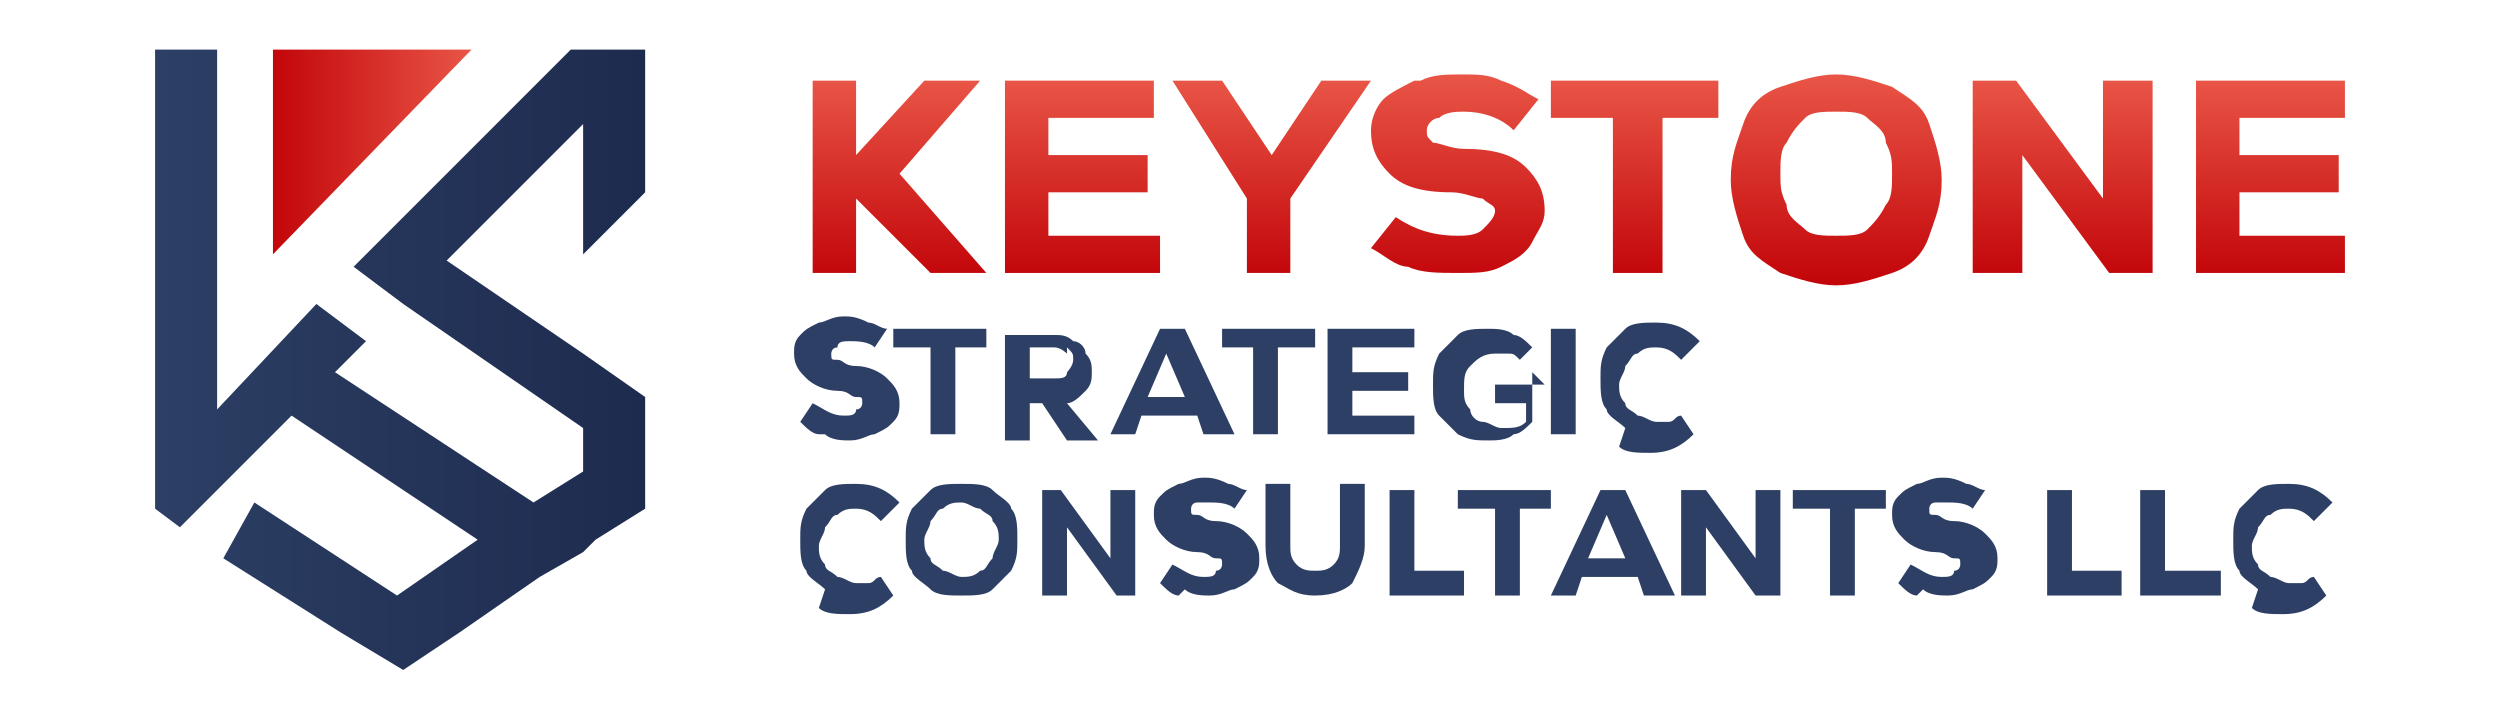
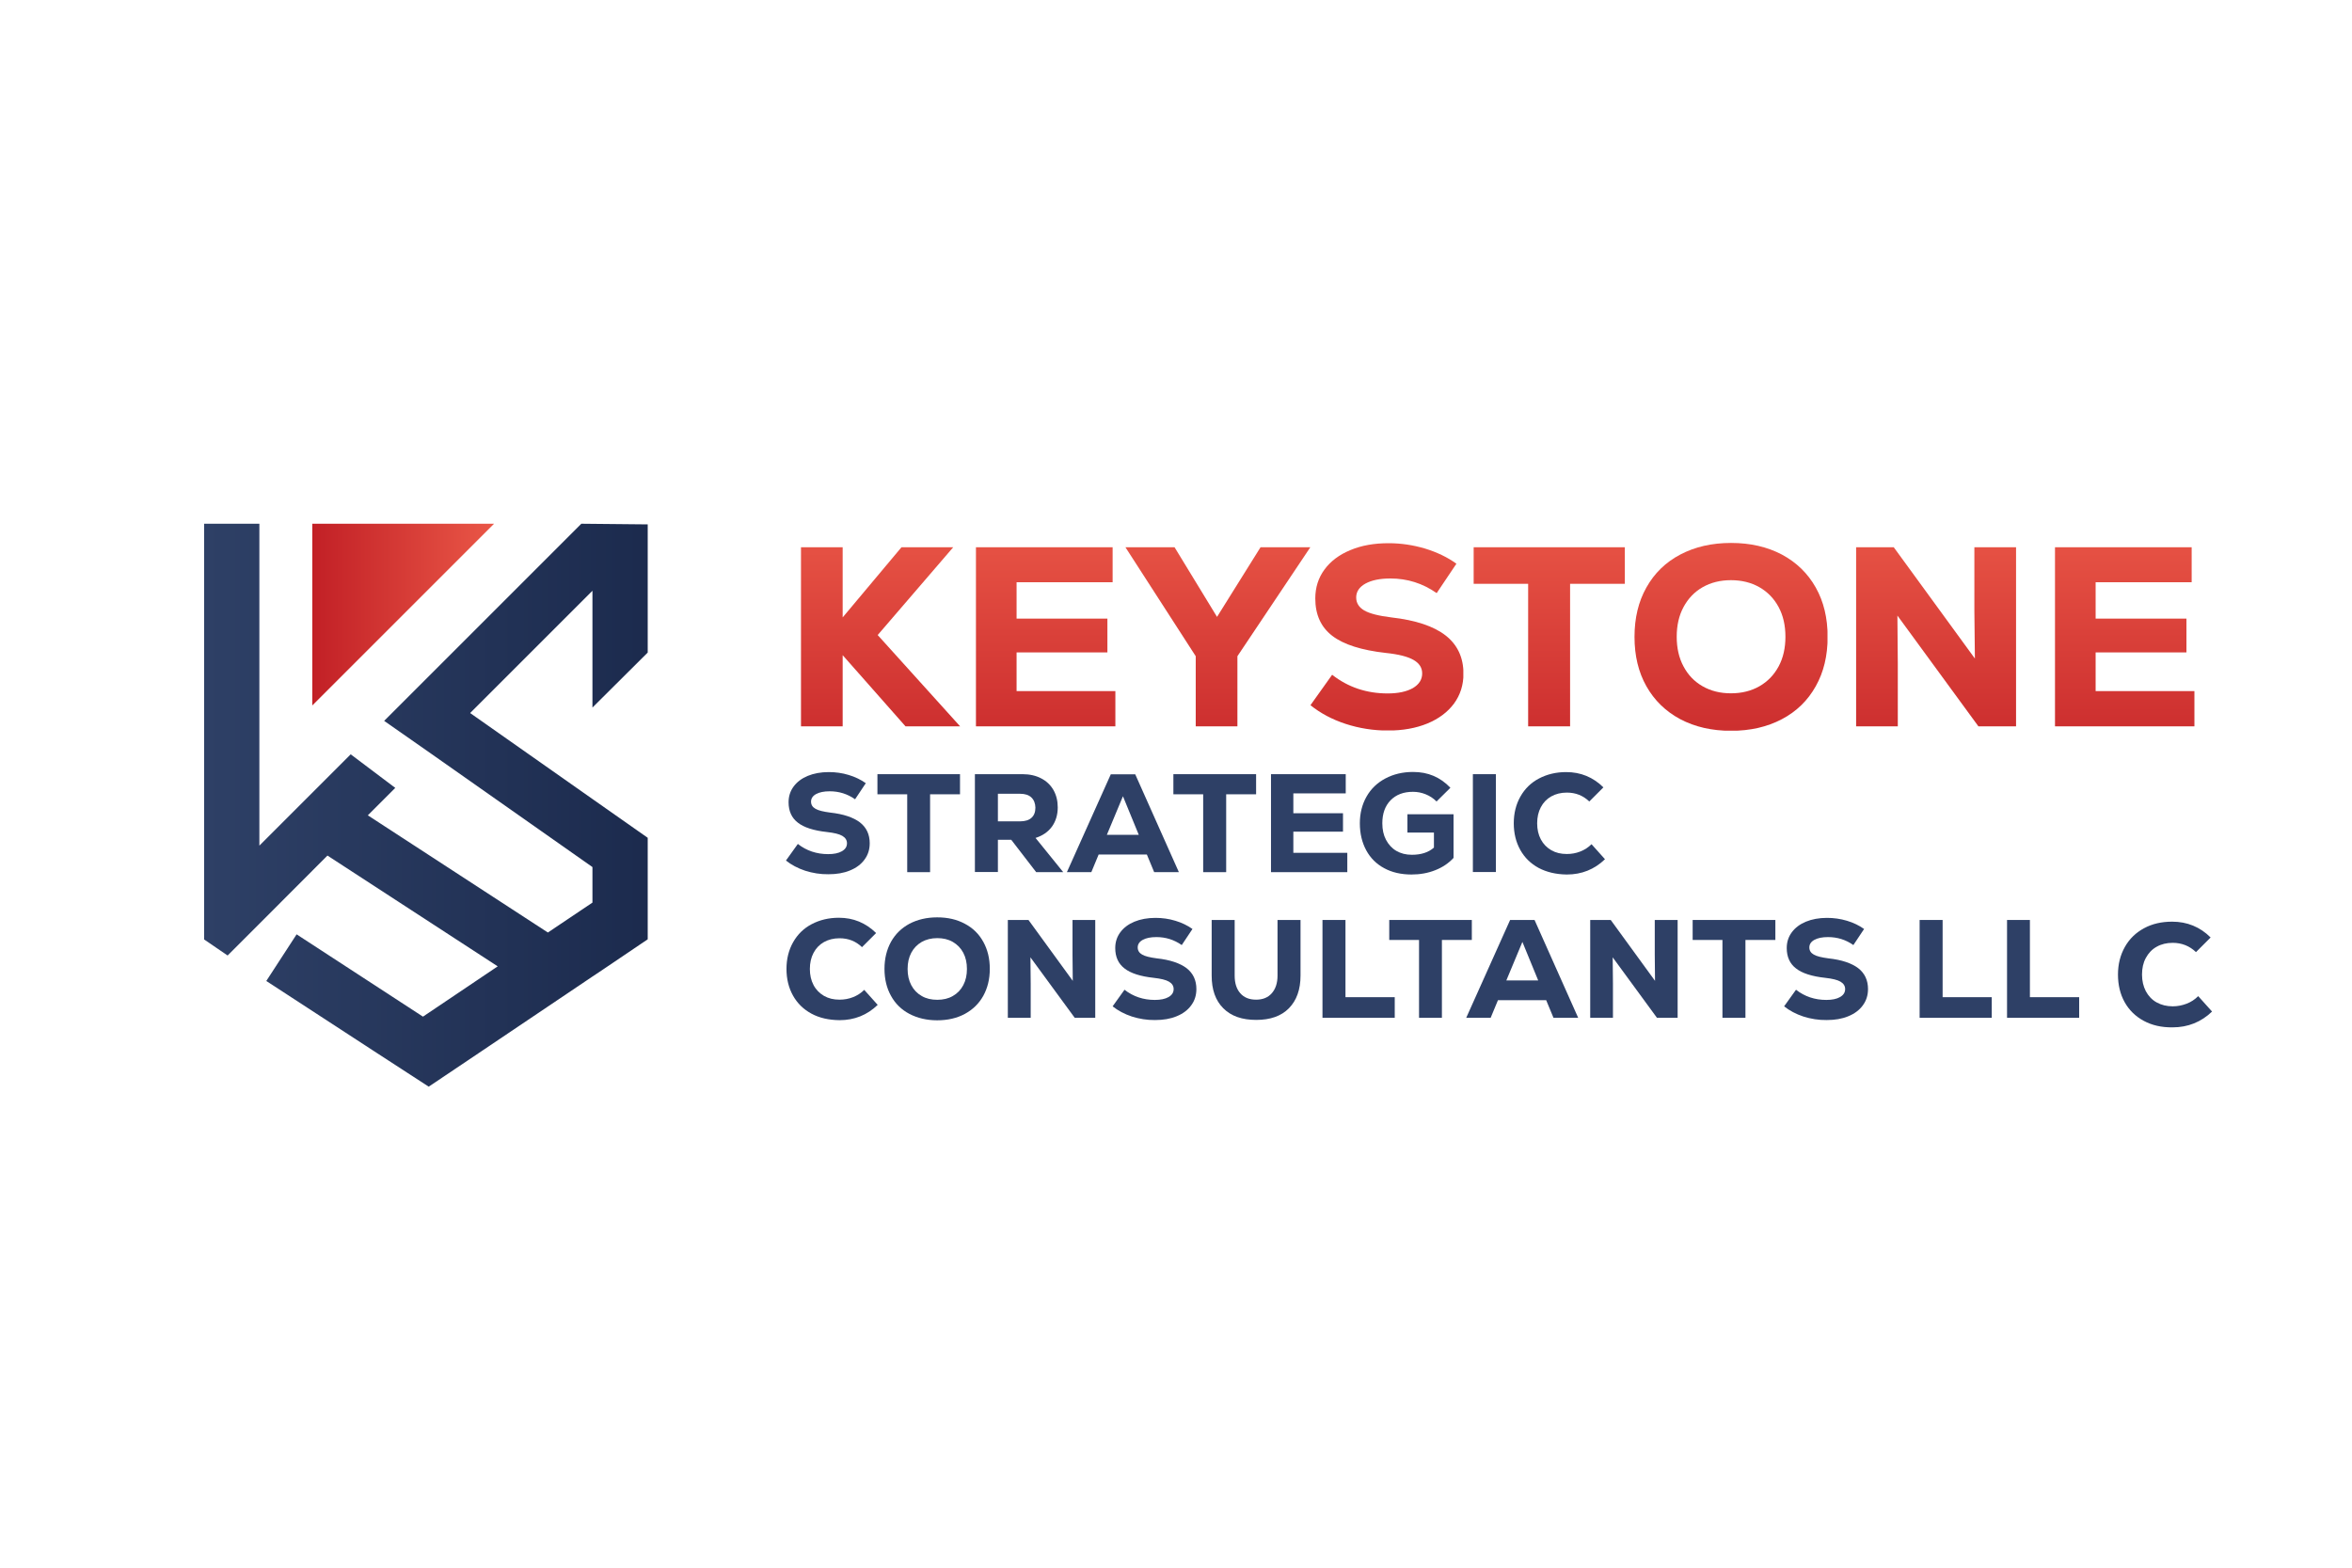
- <svg xmlns="http://www.w3.org/2000/svg" xmlns:xlink="http://www.w3.org/1999/xlink" xml:space="preserve" width="0.403in" height="0.117in" version="1.1" style="shape-rendering:geometricPrecision; text-rendering:geometricPrecision; image-rendering:optimizeQuality; fill-rule:evenodd; clip-rule:evenodd" viewBox="0 0 403 117">
-   <defs>
-     <style type="text/css">
-    
-     .fil10 {fill:#2D3F65;fill-rule:nonzero}
-     .fil0 {fill:url(#id0)}
-     .fil1 {fill:url(#id1)}
-     .fil2 {fill:url(#id2)}
-     .fil3 {fill:url(#id3)}
-     .fil4 {fill:url(#id4)}
-     .fil5 {fill:url(#id5)}
-     .fil6 {fill:url(#id6)}
-     .fil7 {fill:url(#id7)}
-     .fil8 {fill:url(#id8)}
-     .fil9 {fill:url(#id9)}
-    
-   </style>
-     <linearGradient id="id0" gradientUnits="userSpaceOnUse" x1="24.913" y1="58.331" x2="103.697" y2="58.331">
-       <stop offset="0" style="stop-color:#2D3F65" />
-       <stop offset="1" style="stop-color:#1D2B4E" />
+ <svg xmlns="http://www.w3.org/2000/svg" xmlns:xlink="http://www.w3.org/1999/xlink" version="1.1" id="Layer_1" x="0px" y="0px" viewBox="0 0 180 120" style="enable-background:new 0 0 180 120;" xml:space="preserve">
+   <style type="text/css">
+ 	.st0{clip-path:url(#SVGID_2_);fill:url(#SVGID_3_);}
+ 	.st1{clip-path:url(#SVGID_5_);fill:url(#SVGID_6_);}
+ 	.st2{clip-path:url(#SVGID_8_);fill:url(#SVGID_9_);}
+ 	.st3{clip-path:url(#SVGID_11_);fill:url(#SVGID_12_);}
+ 	.st4{clip-path:url(#SVGID_14_);fill:url(#SVGID_15_);}
+ 	.st5{clip-path:url(#SVGID_17_);fill:url(#SVGID_18_);}
+ 	.st6{clip-path:url(#SVGID_20_);fill:url(#SVGID_21_);}
+ 	.st7{clip-path:url(#SVGID_23_);fill:url(#SVGID_24_);}
+ 	.st8{clip-path:url(#SVGID_26_);fill:url(#SVGID_27_);}
+ 	.st9{clip-path:url(#SVGID_29_);fill:url(#SVGID_30_);}
+ 	.st10{fill:#2E4066;}
+ </style>
+   <g>
+     <defs>
+       <polygon id="SVGID_1_" points="45.34,54.16 45.34,45.22 35.98,54.58 45.34,61.16 49.57,64.13 49.57,71.9 46.21,74.17 45.34,74.75     42.37,76.75 36.65,80.6 32.81,83.18 28.53,80.4 20.38,75.09 22.7,71.52 32.37,77.82 38.09,73.97 25.06,65.49 19.85,70.71     17.42,73.14 15.62,71.91 15.62,40.09 19.85,40.09 19.85,64.73 26.84,57.74 30.25,60.31 28.15,62.41 41.93,71.38 45.34,69.09     45.34,66.37 32.92,57.64 29.4,55.18 44.49,40.09 49.57,40.14 49.57,49.95   " />
+     </defs>
+     <clipPath id="SVGID_2_">
+       <use xlink:href="#SVGID_1_" style="overflow:visible;" />
+     </clipPath>
+     <linearGradient id="SVGID_3_" gradientUnits="userSpaceOnUse" x1="-328.227" y1="356.985" x2="-327.999" y2="356.985" gradientTransform="matrix(149.08 0 0 -149.08 48947.719 53280.93)">
+       <stop offset="0" style="stop-color:#2E4066" />
+       <stop offset="1" style="stop-color:#1C2B4E" />
    </linearGradient>
-     <linearGradient id="id1" gradientUnits="userSpaceOnUse" x1="44.138" y1="24.468" x2="76.413" y2="24.468">
-       <stop offset="0" style="stop-color:#C3060A" />
-       <stop offset="1" style="stop-color:#E95647" />
+     <rect x="15.62" y="40.09" class="st0" width="33.95" height="43.09" />
+   </g>
+   <g>
+     <defs>
+       <polygon id="SVGID_4_" points="23.9,54 23.9,40.09 37.81,40.09   " />
+     </defs>
+     <clipPath id="SVGID_5_">
+       <use xlink:href="#SVGID_4_" style="overflow:visible;" />
+     </clipPath>
+     <linearGradient id="SVGID_6_" gradientUnits="userSpaceOnUse" x1="-326.133" y1="356.153" x2="-325.905" y2="356.153" gradientTransform="matrix(61.0796 0 0 -61.0796 19943.965 21800.717)">
+       <stop offset="0" style="stop-color:#C22026" />
+       <stop offset="1" style="stop-color:#EA5747" />
    </linearGradient>
-     <linearGradient id="id2" gradientUnits="userSpaceOnUse" xlink:href="#id1" x1="145.047" y1="44.315" x2="145.047" y2="12.5">
-   </linearGradient>
-     <linearGradient id="id3" gradientUnits="userSpaceOnUse" xlink:href="#id1" x1="174.382" y1="44.315" x2="174.382" y2="12.5">
-   </linearGradient>
-     <linearGradient id="id4" gradientUnits="userSpaceOnUse" xlink:href="#id1" x1="204.969" y1="44.315" x2="204.969" y2="12.5">
-   </linearGradient>
-     <linearGradient id="id5" gradientUnits="userSpaceOnUse" xlink:href="#id1" x1="234.984" y1="45.039" x2="234.984" y2="11.772">
-   </linearGradient>
-     <linearGradient id="id6" gradientUnits="userSpaceOnUse" xlink:href="#id1" x1="263.823" y1="44.315" x2="263.823" y2="12.5">
-   </linearGradient>
-     <linearGradient id="id7" gradientUnits="userSpaceOnUse" xlink:href="#id1" x1="296.11" y1="45.087" x2="296.11" y2="11.728">
-   </linearGradient>
-     <linearGradient id="id8" gradientUnits="userSpaceOnUse" xlink:href="#id1" x1="332.535" y1="44.315" x2="332.535" y2="12.5">
-   </linearGradient>
-     <linearGradient id="id9" gradientUnits="userSpaceOnUse" xlink:href="#id1" x1="366.031" y1="44.315" x2="366.031" y2="12.5">
-   </linearGradient>
-   </defs>
-   <g id="Layer_x0020_1">
-     <g id="_237587344">
-       <polygon class="fil0" points="104,82 104,64 94,57 72,42 94,20 94,41 104,31 104,8 92,8 57,43 65,49 94,69 94,76 86,81 54,60 59,55 51,49 35,66 35,8 25,8 25,82 29,85 35,79 47,67 77,87 64,96 41,81 36,90 55,102 65,108 74,102 87,93 94,89 96,87 " />
-       <polygon class="fil1" points="44,8 44,41 76,8 " />
-       <polygon class="fil2" points="131,44 138,44 138,32 150,44 159,44 145,28 158,13 149,13 138,25 138,13 131,13 " />
-       <polygon class="fil3" points="162,44 187,44 187,38 169,38 169,31 185,31 185,25 169,25 169,19 186,19 186,13 162,13 " />
-       <polygon class="fil4" points="201,44 208,44 208,32 221,13 213,13 205,25 197,13 189,13 201,32 " />
-       <path class="fil5" d="M228 13c-2,1 -4,2 -5,3l0 0c-1,1 -2,3 -2,5l0 0c0,3 1,5 3,7l0 0c2,2 5,3 10,3l0 0c2,0 4,1 5,1l0 0c1,1 2,1 2,2l0 0c0,1 -1,2 -2,3l0 0c-1,1 -3,1 -4,1l0 0c-4,0 -7,-1 -10,-3l0 0 -4 5c2,1 4,3 6,3l0 0c2,1 5,1 8,1l0 0c3,0 5,0 7,-1l0 0c2,-1 4,-2 5,-4l0 0c1,-2 2,-3 2,-5 0,-3 -1,-5 -3,-7l0 0c-2,-2 -5,-3 -10,-3l0 0c-2,0 -4,-1 -5,-1l0 0c-1,-1 -1,-1 -1,-2l0 0c0,-1 1,-2 2,-2l0 0c1,-1 3,-1 4,-1l0 0c3,0 6,1 8,3l0 0 4 -5c-2,-1 -3,-2 -6,-3l0 0c-2,-1 -4,-1 -6,-1 -3,0 -5,0 -7,1l0 0z" />
-       <polygon class="fil6" points="260,44 268,44 268,19 277,19 277,13 250,13 250,19 260,19 " />
-       <path class="fil7" d="M287 14c-3,1 -5,3 -6,6l0 0c-1,3 -2,5 -2,9 0,3 1,6 2,9l0 0c1,3 3,4 6,6l0 0c3,1 6,2 9,2l0 0c3,0 6,-1 9,-2l0 0c3,-1 5,-3 6,-6l0 0c1,-3 2,-5 2,-9l0 0c0,-3 -1,-6 -2,-9l0 0c-1,-3 -3,-4 -6,-6l0 0c-3,-1 -6,-2 -9,-2 -3,0 -6,1 -9,2zm4 23c-1,-1 -3,-2 -3,-4l0 0c-1,-2 -1,-3 -1,-5l0 0c0,-2 0,-4 1,-5l0 0c1,-2 2,-3 3,-4l0 0c1,-1 3,-1 5,-1l0 0c2,0 4,0 5,1l0 0c1,1 3,2 3,4l0 0c1,2 1,3 1,5l0 0c0,2 0,4 -1,5l0 0c-1,2 -2,3 -3,4l0 0c-1,1 -3,1 -5,1l0 0c-2,0 -4,0 -5,-1l0 0z" />
-       <polygon class="fil8" points="318,44 326,44 326,33 326,25 340,44 347,44 347,13 339,13 339,24 339,32 325,13 318,13 " />
-       <polygon class="fil9" points="354,44 378,44 378,38 361,38 361,31 377,31 377,25 361,25 361,19 378,19 378,13 354,13 " />
-       <path class="fil10" d="M132 70c-1,0 -2,-1 -3,-2l2 -3c2,1 3,2 5,2 1,0 2,0 2,-1 1,0 1,-1 1,-1 0,-1 0,-1 -1,-1 -1,0 -1,-1 -3,-1 -2,0 -4,-1 -5,-2 -1,-1 -2,-2 -2,-4 0,-1 0,-2 1,-3 1,-1 1,-1 3,-2 1,0 2,-1 4,-1 1,0 2,0 4,1 1,0 2,1 3,1l-2 3c-1,-1 -3,-1 -4,-1 -1,0 -2,0 -2,1 -1,0 -1,1 -1,1 0,1 0,1 1,1 1,0 1,1 3,1 2,0 4,1 5,2 1,1 2,2 2,4 0,1 0,2 -1,3 -1,1 -1,1 -3,2 -1,0 -2,1 -4,1 -1,0 -3,0 -4,-1z" />
-       <polygon class="fil10" points="159,53 159,56 154,56 154,70 150,70 150,56 144,56 144,53 " />
-       <path class="fil10" d="M172 57c0,0 -1,-1 -2,-1l-4 0 0 5 4 0c1,0 2,0 2,-1 0,0 1,-1 1,-2 0,-1 0,-1 -1,-2zm-4 8l-2 0 0 6 -4 0 0 -17 8 0c1,0 2,0 3,1 1,0 2,1 2,2 1,1 1,2 1,3 0,1 0,2 -1,3 -1,1 -2,2 -3,2l5 6 -5 0 -4 -6z" />
-       <path class="fil10" d="M188 57l-3 7 6 0 -3 -7zm6 13l-1 -3 -9 0 -1 3 -4 0 8 -17 4 0 8 17 -4 0z" />
-       <polygon class="fil10" points="212,53 212,56 206,56 206,70 202,70 202,56 197,56 197,53 " />
-       <polygon class="fil10" points="218,67 228,67 228,70 214,70 214,53 228,53 228,56 218,56 218,60 227,60 227,63 218,63 " />
-       <path class="fil10" d="M247 60l0 8c-1,1 -2,2 -3,2 -1,1 -3,1 -4,1 -2,0 -3,0 -5,-1 -1,-1 -2,-2 -3,-3 -1,-1 -1,-3 -1,-5 0,-2 0,-3 1,-5 1,-1 2,-2 3,-3 1,-1 3,-1 5,-1 1,0 3,0 4,1 1,0 2,1 3,2l-2 2c-1,-1 -1,-1 -2,-1 -1,0 -1,0 -2,0 -2,0 -3,1 -4,2 -1,1 -1,2 -1,4 0,1 0,2 1,3 0,1 1,2 2,2 1,0 2,1 3,1 2,0 3,0 4,-1l0 -3 -5 0 0 -3 8 0z" />
-       <polygon class="fil10" points="250,53 254,53 254,70 250,70 " />
-       <path class="fil10" d="M262 69c-1,-1 -3,-2 -3,-3 -1,-1 -1,-3 -1,-5 0,-2 0,-3 1,-5 1,-1 2,-2 3,-3 1,-1 3,-1 5,-1 3,0 5,1 7,3l-3 3c-1,-1 -2,-2 -4,-2 -1,0 -2,0 -3,1 -1,0 -1,1 -2,2 0,1 -1,2 -1,3 0,1 0,2 1,3 0,1 1,1 2,2 1,0 2,1 3,1 1,0 2,0 2,0 1,0 1,-1 2,-1l2 3c-2,2 -4,3 -7,3 -2,0 -4,0 -5,-1z" />
-       <path class="fil10" d="M133 95c-1,-1 -3,-2 -3,-3 -1,-1 -1,-3 -1,-5 0,-2 0,-3 1,-5 1,-1 2,-2 3,-3 1,-1 3,-1 5,-1 3,0 5,1 7,3l-3 3c-1,-1 -2,-2 -4,-2 -1,0 -2,0 -3,1 -1,0 -1,1 -2,2 0,1 -1,2 -1,3 0,1 0,2 1,3 0,1 1,1 2,2 1,0 2,1 3,1 1,0 2,0 2,0 1,0 1,-1 2,-1l2 3c-2,2 -4,3 -7,3 -2,0 -4,0 -5,-1z" />
-       <path class="fil10" d="M158 92c1,0 1,-1 2,-2 0,-1 1,-2 1,-3 0,-1 0,-2 -1,-3 0,-1 -1,-1 -2,-2 -1,0 -2,-1 -3,-1 -1,0 -2,0 -3,1 -1,0 -1,1 -2,2 0,1 -1,2 -1,3 0,1 0,2 1,3 0,1 1,1 2,2 1,0 2,1 3,1 1,0 2,0 3,-1zm-8 3c-1,-1 -3,-2 -3,-3 -1,-1 -1,-3 -1,-5 0,-2 0,-3 1,-5 1,-1 2,-2 3,-3 1,-1 3,-1 5,-1 2,0 4,0 5,1 1,1 3,2 3,3 1,1 1,3 1,5 0,2 0,3 -1,5 -1,1 -2,2 -3,3 -1,1 -3,1 -5,1 -2,0 -4,0 -5,-1z" />
-       <polygon class="fil10" points="179,79 183,79 183,96 180,96 172,85 172,90 172,96 168,96 168,79 171,79 179,90 179,85 " />
-       <path class="fil10" d="M190 96c-1,0 -2,-1 -3,-2l2 -3c2,1 3,2 5,2 1,0 2,0 2,-1 1,0 1,-1 1,-1 0,-1 0,-1 -1,-1 -1,0 -1,-1 -3,-1 -2,0 -4,-1 -5,-2 -1,-1 -2,-2 -2,-4 0,-1 0,-2 1,-3 1,-1 1,-1 3,-2 1,0 2,-1 4,-1 1,0 2,0 4,1 1,0 2,1 3,1l-2 3c-1,-1 -3,-1 -4,-1 -1,0 -2,0 -2,0 -1,0 -1,1 -1,1 0,1 0,1 1,1 1,0 1,1 3,1 2,0 4,1 5,2 1,1 2,2 2,4 0,1 0,2 -1,3 -1,1 -1,1 -3,2 -1,0 -2,1 -4,1 -1,0 -3,0 -4,-1z" />
-       <path class="fil10" d="M206 94c-1,-1 -2,-3 -2,-6l0 -10 4 0 0 10c0,1 0,2 1,3 1,1 2,1 3,1 1,0 2,0 3,-1 1,-1 1,-2 1,-3l0 -10 4 0 0 10c0,2 -1,4 -2,6 -1,1 -3,2 -6,2 -3,0 -4,-1 -6,-2z" />
-       <polygon class="fil10" points="224,79 228,79 228,92 236,92 236,96 224,96 " />
-       <polygon class="fil10" points="250,79 250,82 245,82 245,96 241,96 241,82 235,82 235,79 " />
-       <path class="fil10" d="M259 83l-3 7 6 0 -3 -7zm6 13l-1 -3 -9 0 -1 3 -4 0 8 -17 4 0 8 17 -4 0z" />
-       <polygon class="fil10" points="283,79 287,79 287,96 283,96 275,85 275,90 275,96 271,96 271,79 275,79 283,90 283,85 " />
-       <polygon class="fil10" points="304,79 304,82 299,82 299,96 295,96 295,82 289,82 289,79 " />
-       <path class="fil10" d="M309 96c-1,0 -2,-1 -3,-2l2 -3c2,1 3,2 5,2 1,0 2,0 2,-1 1,0 1,-1 1,-1 0,-1 0,-1 -1,-1 -1,0 -1,-1 -3,-1 -2,0 -4,-1 -5,-2 -1,-1 -2,-2 -2,-4 0,-1 0,-2 1,-3 1,-1 1,-1 3,-2 1,0 2,-1 4,-1 1,0 2,0 4,1 1,0 2,1 3,1l-2 3c-1,-1 -3,-1 -4,-1 -1,0 -2,0 -2,0 -1,0 -1,1 -1,1 0,1 0,1 1,1 1,0 1,1 3,1 2,0 4,1 5,2 1,1 2,2 2,4 0,1 0,2 -1,3 -1,1 -1,1 -3,2 -1,0 -2,1 -4,1 -1,0 -3,0 -4,-1z" />
-       <polygon class="fil10" points="330,79 334,79 334,92 342,92 342,96 330,96 " />
-       <polygon class="fil10" points="345,79 349,79 349,92 358,92 358,96 345,96 " />
-       <path class="fil10" d="M364 95c-1,-1 -3,-2 -3,-3 -1,-1 -1,-3 -1,-5 0,-2 0,-3 1,-5 1,-1 2,-2 3,-3 1,-1 3,-1 5,-1 3,0 5,1 7,3l-3 3c-1,-1 -2,-2 -4,-2 -1,0 -2,0 -3,1 -1,0 -1,1 -2,2 0,1 -1,2 -1,3 0,1 0,2 1,3 0,1 1,1 2,2 1,0 2,1 3,1 1,0 2,0 2,0 1,0 1,-1 2,-1l2 3c-2,2 -4,3 -7,3 -2,0 -4,0 -5,-1z" />
-     </g>
+     <rect x="23.9" y="40.09" class="st1" width="13.91" height="13.91" />
  </g>
+   <g>
+     <defs>
+       <polygon id="SVGID_7_" points="73.48,55.6 69.3,55.6 64.49,50.15 64.49,55.6 61.3,55.6 61.3,41.89 64.49,41.89 64.49,47.26     68.99,41.89 72.95,41.89 67.17,48.61   " />
+     </defs>
+     <clipPath id="SVGID_8_">
+       <use xlink:href="#SVGID_7_" style="overflow:visible;" />
+     </clipPath>
+     <linearGradient id="SVGID_9_" gradientUnits="userSpaceOnUse" x1="-330.022" y1="356.106" x2="-329.794" y2="356.106" gradientTransform="matrix(0 -99.322 -99.322 0 35436.594 -32716.729)">
+       <stop offset="0" style="stop-color:#C22026" />
+       <stop offset="1" style="stop-color:#EA5747" />
+     </linearGradient>
+     <rect x="61.3" y="41.89" class="st2" width="12.18" height="13.71" />
+   </g>
+   <g>
+     <defs>
+       <polygon id="SVGID_10_" points="77.8,52.9 85.36,52.9 85.36,55.6 74.69,55.6 74.69,41.89 85.15,41.89 85.15,44.57 77.8,44.57     77.8,47.35 84.75,47.35 84.75,49.94 77.8,49.94   " />
+     </defs>
+     <clipPath id="SVGID_11_">
+       <use xlink:href="#SVGID_10_" style="overflow:visible;" />
+     </clipPath>
+     <linearGradient id="SVGID_12_" gradientUnits="userSpaceOnUse" x1="-330.022" y1="356.538" x2="-329.794" y2="356.538" gradientTransform="matrix(0 -99.322 -99.322 0 35492.105 -32716.729)">
+       <stop offset="0" style="stop-color:#C22026" />
+       <stop offset="1" style="stop-color:#EA5747" />
+     </linearGradient>
+     <rect x="74.69" y="41.89" class="st3" width="10.67" height="13.71" />
+   </g>
+   <g>
+     <defs>
+       <polygon id="SVGID_13_" points="100.28,41.89 94.7,50.23 94.7,55.6 91.51,55.6 91.51,50.23 86.13,41.89 89.89,41.89 93.14,47.22     96.47,41.89   " />
+     </defs>
+     <clipPath id="SVGID_14_">
+       <use xlink:href="#SVGID_13_" style="overflow:visible;" />
+     </clipPath>
+     <linearGradient id="SVGID_15_" gradientUnits="userSpaceOnUse" x1="-330.022" y1="356.988" x2="-329.794" y2="356.988" gradientTransform="matrix(0 -99.322 -99.322 0 35549.98 -32716.729)">
+       <stop offset="0" style="stop-color:#C22026" />
+       <stop offset="1" style="stop-color:#EA5747" />
+     </linearGradient>
+     <rect x="86.13" y="41.89" class="st4" width="14.16" height="13.71" />
+   </g>
+   <g>
+     <defs>
+       <path id="SVGID_16_" d="M103.34,42.11c-0.85,0.35-1.51,0.85-1.98,1.49c-0.47,0.64-0.7,1.38-0.7,2.21c0,1.24,0.43,2.19,1.3,2.86    c0.87,0.67,2.24,1.1,4.1,1.31c0.97,0.1,1.67,0.28,2.11,0.53c0.44,0.25,0.67,0.59,0.67,1.04c0,0.47-0.24,0.84-0.71,1.12    c-0.48,0.27-1.12,0.41-1.93,0.41c-1.62,0-3.04-0.48-4.25-1.43l-1.66,2.33c0.76,0.61,1.65,1.09,2.69,1.43    c1.04,0.34,2.12,0.51,3.24,0.51c1.14,0,2.14-0.18,3.02-0.54c0.87-0.36,1.55-0.87,2.04-1.53c0.48-0.66,0.72-1.42,0.72-2.28    c0-1.24-0.46-2.22-1.37-2.93c-0.91-0.71-2.3-1.17-4.15-1.38c-0.97-0.12-1.65-0.29-2.07-0.53c-0.41-0.24-0.62-0.57-0.62-1    c0-0.44,0.24-0.8,0.71-1.06c0.48-0.26,1.11-0.39,1.91-0.39c1.29,0,2.47,0.37,3.54,1.12l1.51-2.25c-0.69-0.5-1.49-0.88-2.4-1.16    c-0.91-0.27-1.84-0.41-2.79-0.41C105.17,41.58,104.19,41.75,103.34,42.11" />
+     </defs>
+     <clipPath id="SVGID_17_">
+       <use xlink:href="#SVGID_16_" style="overflow:visible;" />
+     </clipPath>
+     <linearGradient id="SVGID_18_" gradientUnits="userSpaceOnUse" x1="-330.022" y1="357.43" x2="-329.794" y2="357.43" gradientTransform="matrix(0 -99.322 -99.322 0 35606.785 -32716.729)">
+       <stop offset="0" style="stop-color:#C22026" />
+       <stop offset="1" style="stop-color:#EA5747" />
+     </linearGradient>
+     <rect x="100.28" y="41.58" class="st5" width="11.71" height="14.33" />
+   </g>
+   <g>
+     <defs>
+       <polygon id="SVGID_19_" points="112.78,41.89 112.78,44.69 116.95,44.69 116.95,55.6 120.16,55.6 120.16,44.69 124.35,44.69     124.35,41.89   " />
+     </defs>
+     <clipPath id="SVGID_20_">
+       <use xlink:href="#SVGID_19_" style="overflow:visible;" />
+     </clipPath>
+     <linearGradient id="SVGID_21_" gradientUnits="userSpaceOnUse" x1="-330.022" y1="357.854" x2="-329.794" y2="357.854" gradientTransform="matrix(0 -99.322 -99.322 0 35661.352 -32716.729)">
+       <stop offset="0" style="stop-color:#C22026" />
+       <stop offset="1" style="stop-color:#EA5747" />
+     </linearGradient>
+     <rect x="112.78" y="41.89" class="st6" width="11.57" height="13.71" />
+   </g>
+   <g>
+     <defs>
+       <path id="SVGID_22_" d="M130.3,52.53c-0.63-0.36-1.11-0.86-1.46-1.52c-0.35-0.65-0.52-1.41-0.52-2.27c0-0.86,0.17-1.62,0.52-2.27    c0.35-0.65,0.83-1.16,1.46-1.52c0.63-0.36,1.35-0.54,2.17-0.54s1.55,0.18,2.18,0.54c0.63,0.36,1.12,0.87,1.47,1.52    c0.35,0.65,0.52,1.41,0.52,2.27c0,0.86-0.17,1.62-0.52,2.27c-0.35,0.65-0.84,1.16-1.47,1.52c-0.63,0.36-1.36,0.54-2.18,0.54    S130.93,52.89,130.3,52.53 M128.59,42.45c-1.12,0.59-1.98,1.43-2.59,2.52c-0.61,1.08-0.91,2.34-0.91,3.78    c0,1.44,0.3,2.7,0.91,3.78c0.61,1.08,1.47,1.92,2.59,2.52c1.12,0.59,2.41,0.89,3.89,0.89c1.48,0,2.77-0.3,3.89-0.89    c1.12-0.59,1.98-1.43,2.59-2.52c0.61-1.08,0.91-2.34,0.91-3.78c0-1.44-0.3-2.7-0.91-3.78c-0.61-1.08-1.47-1.92-2.59-2.52    c-1.12-0.59-2.41-0.89-3.89-0.89C131,41.56,129.71,41.86,128.59,42.45" />
+     </defs>
+     <clipPath id="SVGID_23_">
+       <use xlink:href="#SVGID_22_" style="overflow:visible;" />
+     </clipPath>
+     <linearGradient id="SVGID_24_" gradientUnits="userSpaceOnUse" x1="-330.022" y1="358.329" x2="-329.794" y2="358.329" gradientTransform="matrix(0 -99.322 -99.322 0 35722.457 -32716.729)">
+       <stop offset="0" style="stop-color:#C22026" />
+       <stop offset="1" style="stop-color:#EA5747" />
+     </linearGradient>
+     <rect x="125.09" y="41.56" class="st7" width="14.77" height="14.37" />
+   </g>
+   <g>
+     <defs>
+       <polygon id="SVGID_25_" points="151.1,41.89 151.1,46.75 151.14,50.41 144.93,41.89 142.05,41.89 142.05,55.6 145.24,55.6     145.24,50.82 145.21,47.12 151.41,55.6 154.29,55.6 154.29,41.89   " />
+     </defs>
+     <clipPath id="SVGID_26_">
+       <use xlink:href="#SVGID_25_" style="overflow:visible;" />
+     </clipPath>
+     <linearGradient id="SVGID_27_" gradientUnits="userSpaceOnUse" x1="-330.022" y1="358.865" x2="-329.794" y2="358.865" gradientTransform="matrix(0 -99.322 -99.322 0 35791.383 -32716.729)">
+       <stop offset="0" style="stop-color:#C22026" />
+       <stop offset="1" style="stop-color:#EA5747" />
+     </linearGradient>
+     <rect x="142.05" y="41.89" class="st8" width="12.24" height="13.71" />
+   </g>
+   <g>
+     <defs>
+       <polygon id="SVGID_28_" points="157.27,41.89 157.27,55.6 167.94,55.6 167.94,52.9 160.38,52.9 160.38,49.94 167.33,49.94     167.33,47.35 160.38,47.35 160.38,44.57 167.73,44.57 167.73,41.89   " />
+     </defs>
+     <clipPath id="SVGID_29_">
+       <use xlink:href="#SVGID_28_" style="overflow:visible;" />
+     </clipPath>
+     <linearGradient id="SVGID_30_" gradientUnits="userSpaceOnUse" x1="-330.022" y1="359.358" x2="-329.794" y2="359.358" gradientTransform="matrix(0 -99.322 -99.322 0 35854.766 -32716.729)">
+       <stop offset="0" style="stop-color:#C22026" />
+       <stop offset="1" style="stop-color:#EA5747" />
+     </linearGradient>
+     <rect x="157.27" y="41.89" class="st9" width="10.67" height="13.71" />
+   </g>
+   <path class="st10" d="M61.62,66.65c-0.57-0.19-1.06-0.45-1.47-0.78l0.91-1.27c0.66,0.52,1.44,0.78,2.32,0.78  c0.44,0,0.79-0.07,1.05-0.22c0.26-0.15,0.39-0.35,0.39-0.61c0-0.24-0.12-0.43-0.36-0.57c-0.24-0.14-0.63-0.23-1.16-0.29  c-1.02-0.11-1.77-0.35-2.24-0.72c-0.47-0.36-0.71-0.88-0.71-1.56c0-0.46,0.13-0.86,0.39-1.21c0.26-0.35,0.62-0.62,1.08-0.81  c0.46-0.19,1-0.29,1.61-0.29c0.52,0,1.03,0.07,1.52,0.22c0.5,0.15,0.93,0.36,1.31,0.63l-0.82,1.23c-0.59-0.41-1.23-0.61-1.94-0.61  c-0.44,0-0.78,0.07-1.04,0.21c-0.26,0.14-0.39,0.34-0.39,0.58c0,0.24,0.11,0.42,0.34,0.55c0.22,0.13,0.6,0.22,1.13,0.29  c1.01,0.11,1.77,0.37,2.27,0.75c0.5,0.39,0.75,0.92,0.75,1.6c0,0.47-0.13,0.89-0.4,1.25c-0.26,0.36-0.64,0.64-1.11,0.83  c-0.48,0.2-1.03,0.29-1.65,0.29C62.78,66.93,62.19,66.83,61.62,66.65" />
+   <polygon class="st10" points="73.47,59.26 73.47,60.8 71.18,60.8 71.18,66.76 69.43,66.76 69.43,60.8 67.15,60.8 67.15,59.26 " />
+   <path class="st10" d="M77.39,64.28h-1.02v2.47h-1.76v-7.49h3.65c0.54,0,1.02,0.11,1.42,0.32c0.41,0.21,0.72,0.51,0.94,0.89  c0.22,0.39,0.33,0.83,0.33,1.33c0,0.57-0.15,1.06-0.44,1.47c-0.3,0.41-0.72,0.7-1.26,0.87l2.12,2.62H79.3L77.39,64.28z M78.93,61.04  c-0.2-0.19-0.49-0.28-0.86-0.28h-1.7v2.11h1.7c0.38,0,0.67-0.09,0.87-0.27c0.2-0.18,0.3-0.44,0.3-0.78  C79.23,61.49,79.13,61.23,78.93,61.04" />
+   <path class="st10" d="M88.33,66.76l-0.56-1.35h-3.69l-0.56,1.35h-1.87l3.36-7.49h1.87l3.34,7.49H88.33z M85.94,60.95l-1.23,2.95  h2.44L85.94,60.95z" />
+   <polygon class="st10" points="96.13,59.26 96.13,60.8 93.84,60.8 93.84,66.76 92.08,66.76 92.08,60.8 89.8,60.8 89.8,59.26 " />
+   <polygon class="st10" points="98.98,65.28 103.11,65.28 103.11,66.76 97.27,66.76 97.27,59.26 102.99,59.26 102.99,60.73   98.98,60.73 98.98,62.25 102.78,62.25 102.78,63.66 98.98,63.66 " />
+   <path class="st10" d="M111.24,62.33v3.34c-0.38,0.41-0.84,0.72-1.4,0.94c-0.55,0.22-1.16,0.33-1.82,0.33  c-0.79,0-1.49-0.16-2.08-0.48c-0.6-0.32-1.06-0.78-1.38-1.37c-0.32-0.59-0.49-1.28-0.49-2.07c0-0.76,0.17-1.44,0.51-2.04  c0.34-0.6,0.82-1.06,1.44-1.39s1.33-0.5,2.12-0.5c0.58,0,1.1,0.1,1.57,0.3c0.47,0.2,0.9,0.5,1.29,0.91l-1.06,1.05  c-0.24-0.24-0.51-0.42-0.83-0.55c-0.32-0.13-0.64-0.19-0.98-0.19c-0.72,0-1.29,0.22-1.71,0.65c-0.42,0.43-0.63,1.02-0.63,1.76  c0,0.48,0.09,0.9,0.28,1.26c0.19,0.36,0.45,0.65,0.79,0.85c0.34,0.2,0.74,0.3,1.19,0.3c0.71,0,1.27-0.18,1.69-0.55v-1.15h-2.03v-1.4  H111.24z" />
+   <rect x="112.72" y="59.26" class="st10" width="1.76" height="7.49" />
+   <path class="st10" d="M117.76,66.44c-0.61-0.33-1.08-0.79-1.41-1.38c-0.33-0.59-0.5-1.27-0.5-2.04s0.17-1.45,0.51-2.05  c0.34-0.6,0.81-1.06,1.42-1.38c0.61-0.32,1.3-0.49,2.08-0.49c1.11,0,2.06,0.39,2.85,1.17l-1.08,1.08c-0.48-0.46-1.05-0.68-1.72-0.68  c-0.45,0-0.85,0.1-1.19,0.29c-0.35,0.2-0.61,0.47-0.8,0.83c-0.19,0.36-0.28,0.77-0.28,1.23c0,0.46,0.09,0.87,0.28,1.23  c0.19,0.36,0.46,0.63,0.8,0.83c0.35,0.2,0.74,0.29,1.19,0.29c0.36,0,0.7-0.06,1.03-0.19c0.33-0.13,0.61-0.31,0.86-0.56l1.03,1.15  c-0.81,0.78-1.78,1.17-2.92,1.17C119.08,66.93,118.37,66.76,117.76,66.44" />
+   <path class="st10" d="M62.1,77.59c-0.61-0.33-1.08-0.79-1.41-1.38c-0.33-0.59-0.5-1.27-0.5-2.04c0-0.77,0.17-1.45,0.51-2.05  c0.34-0.6,0.81-1.06,1.42-1.38c0.61-0.32,1.3-0.49,2.08-0.49c1.11,0,2.05,0.39,2.85,1.17l-1.08,1.08c-0.48-0.46-1.05-0.68-1.72-0.68  c-0.45,0-0.85,0.1-1.19,0.29c-0.35,0.2-0.61,0.47-0.8,0.83c-0.19,0.36-0.28,0.77-0.28,1.23c0,0.46,0.09,0.87,0.28,1.23  c0.19,0.36,0.46,0.63,0.8,0.83c0.35,0.2,0.74,0.29,1.19,0.29c0.36,0,0.7-0.06,1.03-0.19c0.33-0.13,0.61-0.31,0.86-0.56l1.03,1.15  c-0.81,0.78-1.78,1.17-2.92,1.17C63.42,78.08,62.71,77.92,62.1,77.59" />
+   <path class="st10" d="M69.6,77.61c-0.61-0.32-1.08-0.78-1.41-1.38c-0.33-0.59-0.5-1.28-0.5-2.07c0-0.78,0.17-1.47,0.5-2.07  c0.33-0.59,0.8-1.05,1.41-1.38c0.61-0.32,1.32-0.49,2.12-0.49c0.81,0,1.51,0.16,2.12,0.49c0.61,0.32,1.08,0.78,1.41,1.38  c0.33,0.59,0.5,1.28,0.5,2.07c0,0.79-0.17,1.47-0.5,2.07c-0.33,0.59-0.8,1.05-1.41,1.38s-1.32,0.49-2.12,0.49  C70.92,78.1,70.21,77.93,69.6,77.61 M72.92,76.24c0.35-0.2,0.61-0.47,0.8-0.83c0.19-0.36,0.28-0.77,0.28-1.24  c0-0.47-0.09-0.88-0.28-1.24c-0.19-0.36-0.46-0.63-0.8-0.83c-0.35-0.2-0.74-0.29-1.19-0.29c-0.45,0-0.85,0.1-1.19,0.29  c-0.34,0.2-0.61,0.47-0.8,0.83c-0.19,0.36-0.28,0.77-0.28,1.24c0,0.47,0.09,0.88,0.28,1.24c0.19,0.36,0.45,0.63,0.8,0.83  c0.34,0.2,0.74,0.29,1.19,0.29C72.18,76.53,72.58,76.44,72.92,76.24" />
+   <polygon class="st10" points="82.08,70.42 83.82,70.42 83.82,77.91 82.25,77.91 78.86,73.28 78.88,75.3 78.88,77.91 77.13,77.91   77.13,70.42 78.71,70.42 82.1,75.08 82.08,73.08 " />
+   <path class="st10" d="M86.62,77.81c-0.57-0.19-1.06-0.45-1.47-0.78l0.91-1.27c0.66,0.52,1.44,0.78,2.32,0.78  c0.44,0,0.79-0.07,1.05-0.22c0.26-0.15,0.39-0.35,0.39-0.61c0-0.24-0.12-0.43-0.36-0.57c-0.24-0.14-0.63-0.23-1.16-0.29  c-1.02-0.11-1.77-0.35-2.24-0.72c-0.47-0.36-0.71-0.88-0.71-1.56c0-0.46,0.13-0.86,0.39-1.21c0.26-0.35,0.62-0.62,1.08-0.81  c0.46-0.19,1-0.29,1.61-0.29c0.52,0,1.03,0.07,1.52,0.22c0.5,0.15,0.93,0.36,1.31,0.63l-0.82,1.23c-0.59-0.41-1.23-0.61-1.94-0.61  c-0.44,0-0.78,0.07-1.04,0.21s-0.39,0.34-0.39,0.58c0,0.24,0.11,0.42,0.34,0.55c0.22,0.13,0.6,0.22,1.13,0.29  c1.01,0.11,1.77,0.37,2.27,0.75c0.5,0.39,0.75,0.92,0.75,1.6c0,0.47-0.13,0.89-0.4,1.25c-0.26,0.36-0.64,0.64-1.11,0.83  c-0.48,0.2-1.03,0.29-1.65,0.29C87.78,78.09,87.19,77.99,86.62,77.81" />
+   <path class="st10" d="M93.62,77.18c-0.6-0.6-0.89-1.43-0.89-2.5v-4.26h1.76v4.26c0,0.57,0.14,1.02,0.43,1.35  c0.29,0.33,0.69,0.49,1.21,0.49c0.51,0,0.91-0.16,1.2-0.49c0.29-0.33,0.44-0.78,0.44-1.35v-4.26h1.76v4.26c0,1.07-0.3,1.9-0.89,2.5  c-0.59,0.6-1.43,0.89-2.5,0.89C95.05,78.07,94.22,77.78,93.62,77.18" />
+   <polygon class="st10" points="101.21,70.42 102.97,70.42 102.97,76.33 106.74,76.33 106.74,77.91 101.21,77.91 " />
+   <polygon class="st10" points="112.64,70.42 112.64,71.95 110.35,71.95 110.35,77.91 108.6,77.91 108.6,71.95 106.32,71.95   106.32,70.42 " />
+   <path class="st10" d="M118.89,77.91l-0.56-1.35h-3.69l-0.56,1.35h-1.87l3.36-7.49h1.87l3.34,7.49H118.89z M116.51,72.1l-1.23,2.95  h2.44L116.51,72.1z" />
+   <polygon class="st10" points="126.64,70.42 128.39,70.42 128.39,77.91 126.81,77.91 123.42,73.28 123.44,75.3 123.44,77.91   121.7,77.91 121.7,70.42 123.27,70.42 126.66,75.08 126.64,73.08 " />
+   <polygon class="st10" points="135.87,70.42 135.87,71.95 133.58,71.95 133.58,77.91 131.82,77.91 131.82,71.95 129.54,71.95   129.54,70.42 " />
+   <path class="st10" d="M138.01,77.81c-0.57-0.19-1.06-0.45-1.47-0.78l0.91-1.27c0.66,0.52,1.44,0.78,2.32,0.78  c0.44,0,0.79-0.07,1.05-0.22c0.26-0.15,0.39-0.35,0.39-0.61c0-0.24-0.12-0.43-0.36-0.57c-0.24-0.14-0.63-0.23-1.16-0.29  c-1.02-0.11-1.77-0.35-2.24-0.72c-0.47-0.36-0.71-0.88-0.71-1.56c0-0.46,0.13-0.86,0.39-1.21c0.26-0.35,0.62-0.62,1.08-0.81  c0.46-0.19,1-0.29,1.61-0.29c0.52,0,1.03,0.07,1.53,0.22c0.5,0.15,0.93,0.36,1.31,0.63l-0.82,1.23c-0.58-0.41-1.23-0.61-1.94-0.61  c-0.44,0-0.78,0.07-1.04,0.21c-0.26,0.14-0.39,0.34-0.39,0.58c0,0.24,0.11,0.42,0.34,0.55c0.22,0.13,0.6,0.22,1.13,0.29  c1.01,0.11,1.77,0.37,2.27,0.75c0.5,0.39,0.75,0.92,0.75,1.6c0,0.47-0.13,0.89-0.4,1.25c-0.26,0.36-0.64,0.64-1.11,0.83  c-0.48,0.2-1.03,0.29-1.65,0.29C139.17,78.09,138.58,77.99,138.01,77.81" />
+   <polygon class="st10" points="146.91,70.42 148.67,70.42 148.67,76.33 152.43,76.33 152.43,77.91 146.91,77.91 " />
+   <polygon class="st10" points="153.6,70.42 155.35,70.42 155.35,76.33 159.12,76.33 159.12,77.91 153.6,77.91 " />
+   <path class="st10" d="M164.06,78.14c-0.63-0.34-1.12-0.82-1.46-1.43c-0.34-0.61-0.51-1.32-0.51-2.11c0-0.8,0.18-1.5,0.53-2.12  c0.35-0.62,0.84-1.09,1.47-1.43c0.63-0.34,1.34-0.5,2.15-0.5c1.14,0,2.13,0.4,2.94,1.21l-1.12,1.12c-0.49-0.47-1.09-0.71-1.78-0.71  c-0.46,0-0.88,0.1-1.23,0.3c-0.36,0.2-0.63,0.49-0.83,0.86c-0.2,0.37-0.29,0.79-0.29,1.27c0,0.48,0.1,0.9,0.29,1.27  c0.2,0.37,0.47,0.66,0.83,0.86c0.36,0.2,0.77,0.3,1.23,0.3c0.37,0,0.72-0.07,1.06-0.2c0.34-0.13,0.63-0.32,0.89-0.58l1.06,1.18  c-0.83,0.8-1.84,1.21-3.02,1.21C165.42,78.65,164.69,78.48,164.06,78.14" />
</svg>
